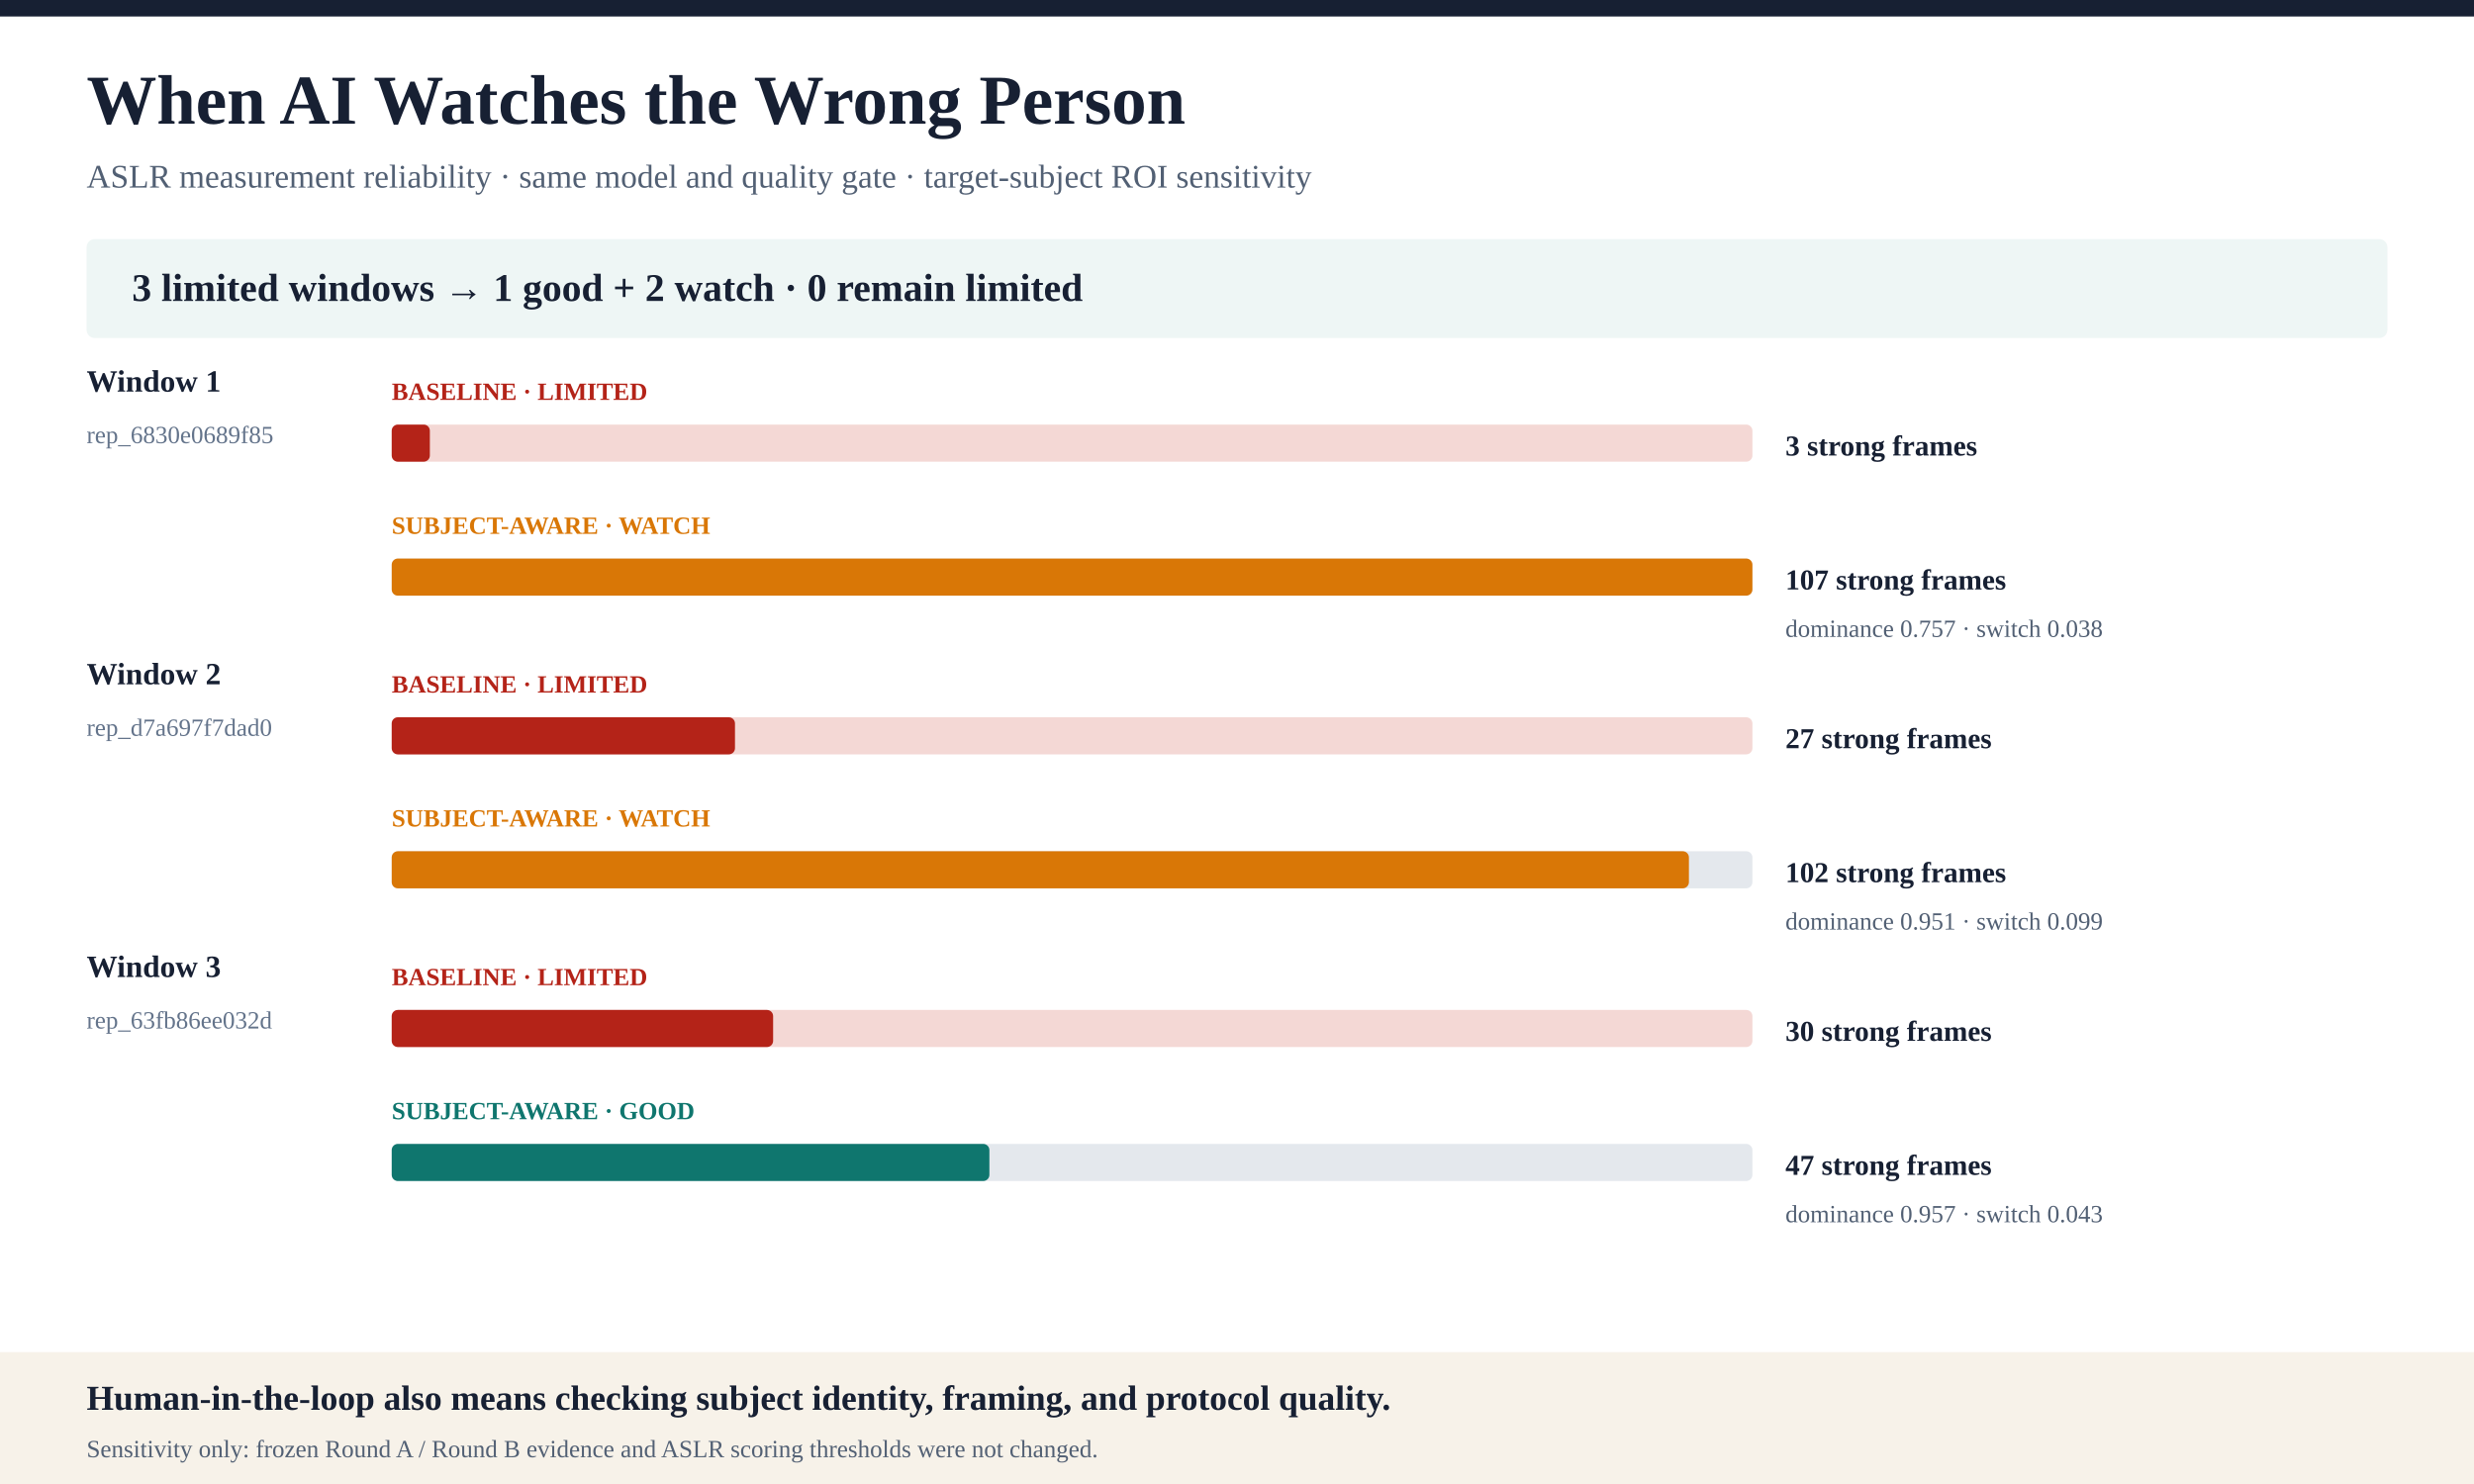
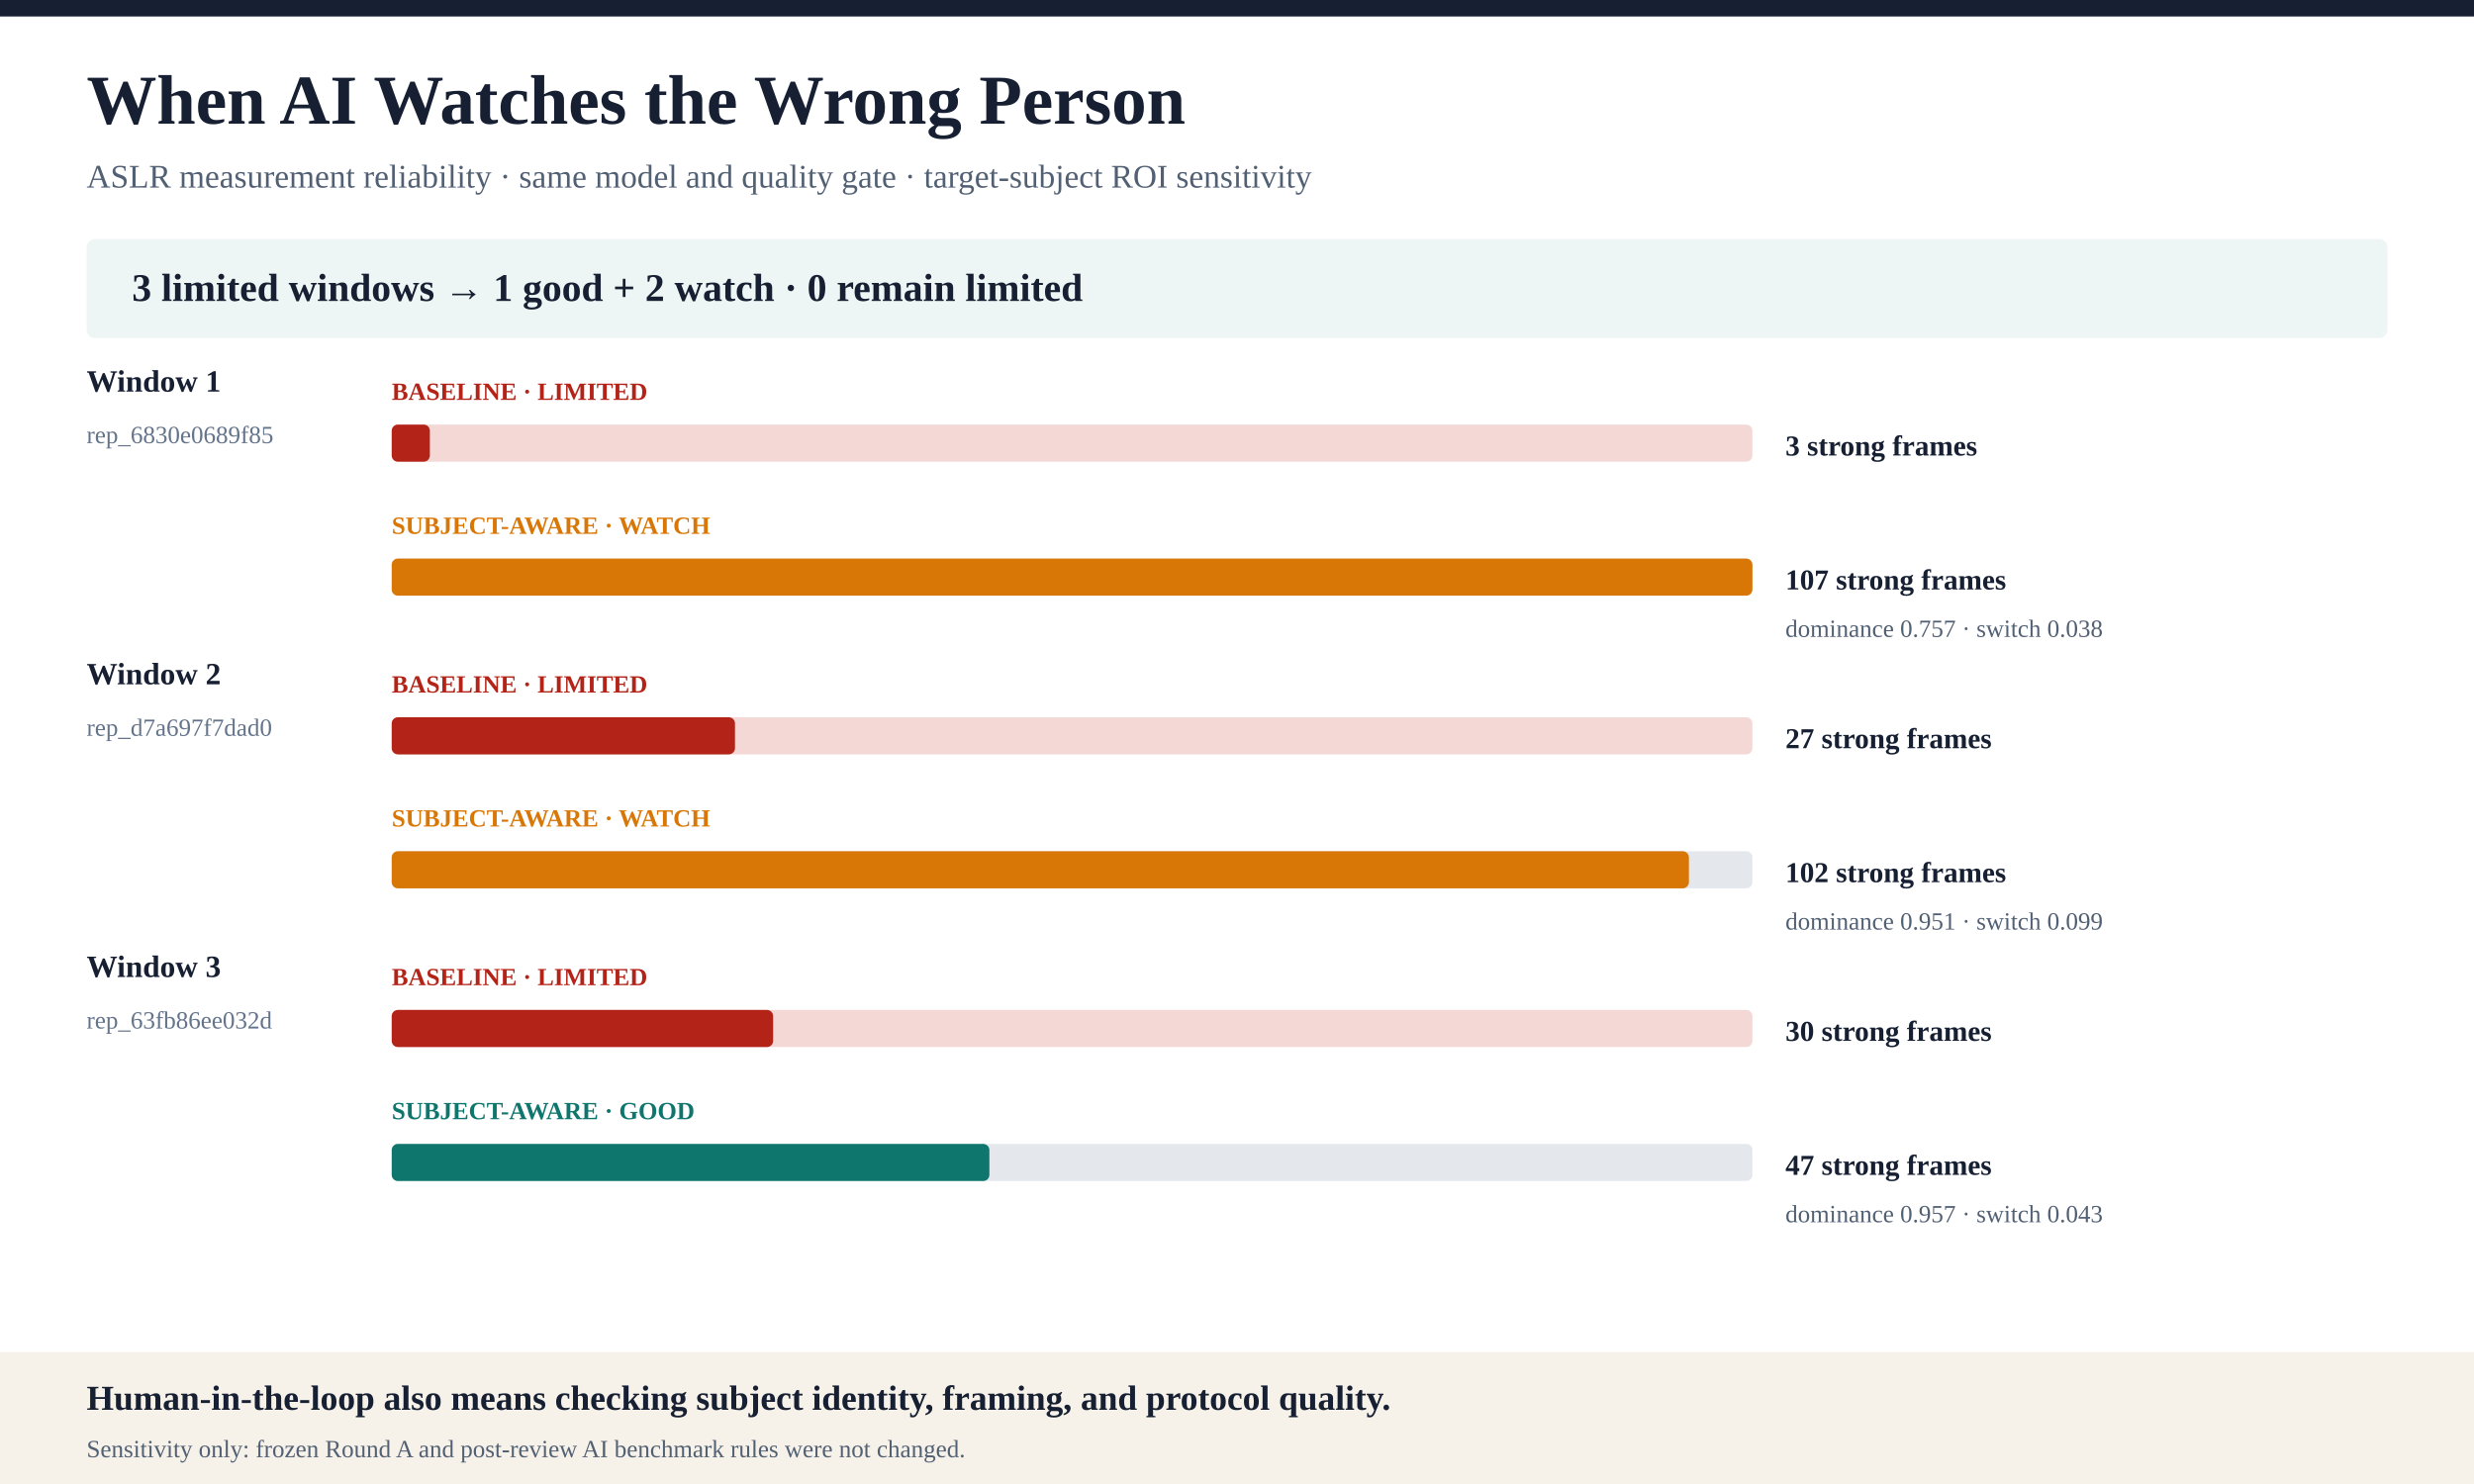
<svg xmlns="http://www.w3.org/2000/svg" width="1200" height="720" viewBox="0 0 1200 720" role="img" aria-labelledby="title desc">
  <rect width="1200" height="720" fill="#ffffff" />
  <rect x="0" y="0" width="1200" height="8" fill="#172033" />
  <text x="42" y="60" font-size="34" font-weight="750" fill="#172033">When AI Watches the Wrong Person</text>
  <text x="42" y="91" font-size="16" fill="#526074">ASLR measurement reliability · same model and quality gate · target-subject ROI sensitivity</text>
  <rect x="42" y="116" width="1116" height="48" rx="4" fill="#eef6f5" />
  <text x="64" y="146" font-size="19" font-weight="700" fill="#172033">3 limited windows → 1 good + 2 watch · 0 remain limited</text>
  <text x="42" y="190" font-size="15" font-weight="700" fill="#172033">Window 1</text>
  <text x="42" y="215" font-size="12" fill="#64748b">rep_6830e0689f85</text>
  <text x="190" y="194" font-size="12" font-weight="700" fill="#b42318">BASELINE · LIMITED</text>
  <rect x="190" y="206" width="660" height="18" rx="3" fill="#f4d8d5" />
  <rect x="190" y="206" width="18.5" height="18" rx="3" fill="#b42318" />
  <text x="866" y="221" font-size="14" font-weight="700" fill="#172033">3 strong frames</text>
  <text x="190" y="259" font-size="12" font-weight="700" fill="#d97706">SUBJECT-AWARE · WATCH</text>
  <rect x="190" y="271" width="660" height="18" rx="3" fill="#e4e8ed" />
  <rect x="190" y="271" width="660.0" height="18" rx="3" fill="#d97706" />
  <text x="866" y="286" font-size="14" font-weight="700" fill="#172033">107 strong frames</text>
  <text x="866" y="309" font-size="12" fill="#526074">dominance 0.757 · switch 0.038</text>
  <text x="42" y="332" font-size="15" font-weight="700" fill="#172033">Window 2</text>
  <text x="42" y="357" font-size="12" fill="#64748b">rep_d7a697f7dad0</text>
  <text x="190" y="336" font-size="12" font-weight="700" fill="#b42318">BASELINE · LIMITED</text>
  <rect x="190" y="348" width="660" height="18" rx="3" fill="#f4d8d5" />
  <rect x="190" y="348" width="166.5" height="18" rx="3" fill="#b42318" />
  <text x="866" y="363" font-size="14" font-weight="700" fill="#172033">27 strong frames</text>
  <text x="190" y="401" font-size="12" font-weight="700" fill="#d97706">SUBJECT-AWARE · WATCH</text>
  <rect x="190" y="413" width="660" height="18" rx="3" fill="#e4e8ed" />
  <rect x="190" y="413" width="629.2" height="18" rx="3" fill="#d97706" />
  <text x="866" y="428" font-size="14" font-weight="700" fill="#172033">102 strong frames</text>
  <text x="866" y="451" font-size="12" fill="#526074">dominance 0.951 · switch 0.099</text>
  <text x="42" y="474" font-size="15" font-weight="700" fill="#172033">Window 3</text>
  <text x="42" y="499" font-size="12" fill="#64748b">rep_63fb86ee032d</text>
  <text x="190" y="478" font-size="12" font-weight="700" fill="#b42318">BASELINE · LIMITED</text>
  <rect x="190" y="490" width="660" height="18" rx="3" fill="#f4d8d5" />
  <rect x="190" y="490" width="185.0" height="18" rx="3" fill="#b42318" />
  <text x="866" y="505" font-size="14" font-weight="700" fill="#172033">30 strong frames</text>
  <text x="190" y="543" font-size="12" font-weight="700" fill="#0f766e">SUBJECT-AWARE · GOOD</text>
  <rect x="190" y="555" width="660" height="18" rx="3" fill="#e4e8ed" />
  <rect x="190" y="555" width="289.9" height="18" rx="3" fill="#0f766e" />
  <text x="866" y="570" font-size="14" font-weight="700" fill="#172033">47 strong frames</text>
  <text x="866" y="593" font-size="12" fill="#526074">dominance 0.957 · switch 0.043</text>
  <rect x="0" y="656" width="1200" height="64" fill="#f7f2e9" />
  <text x="42" y="684" font-size="17" font-weight="700" fill="#172033">Human-in-the-loop also means checking subject identity, framing, and protocol quality.</text>
-   <text x="42" y="707" font-size="12" fill="#526074">Sensitivity only: frozen Round A / Round B evidence and ASLR scoring thresholds were not changed.</text>
+   <text x="42" y="707" font-size="12" fill="#526074">Sensitivity only: frozen Round A and post-review AI benchmark rules were not changed.</text>
</svg>
